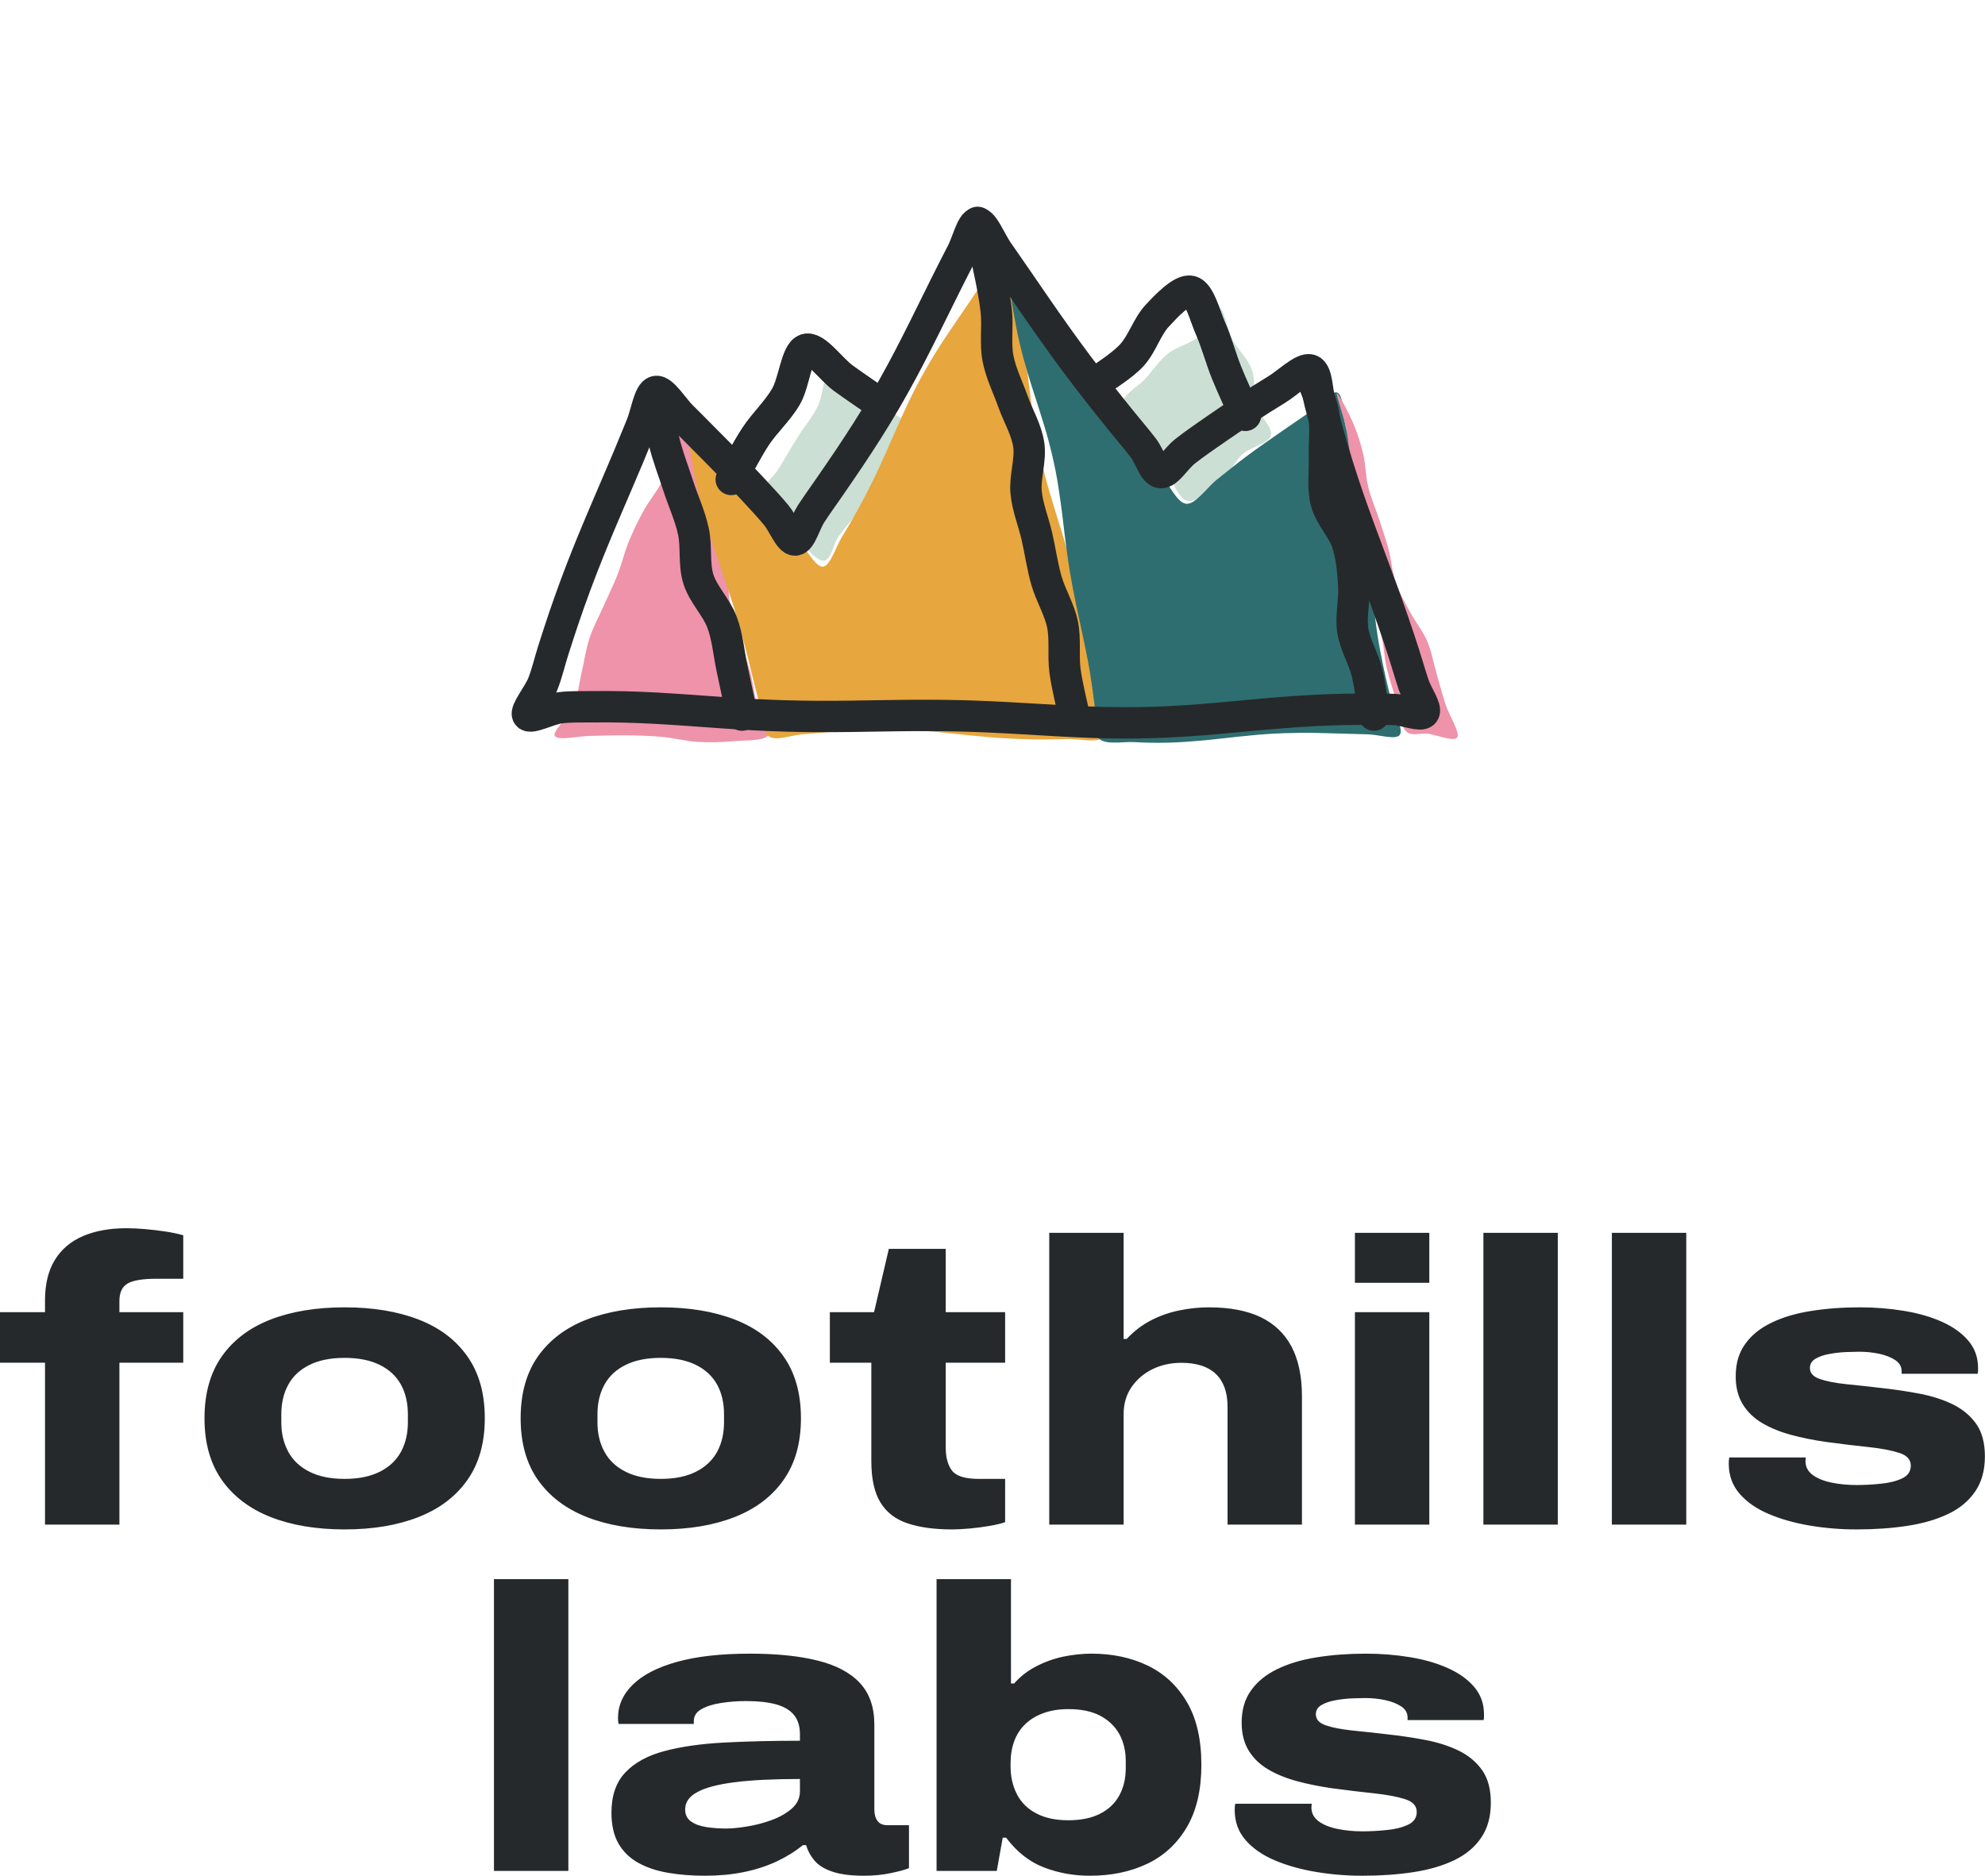
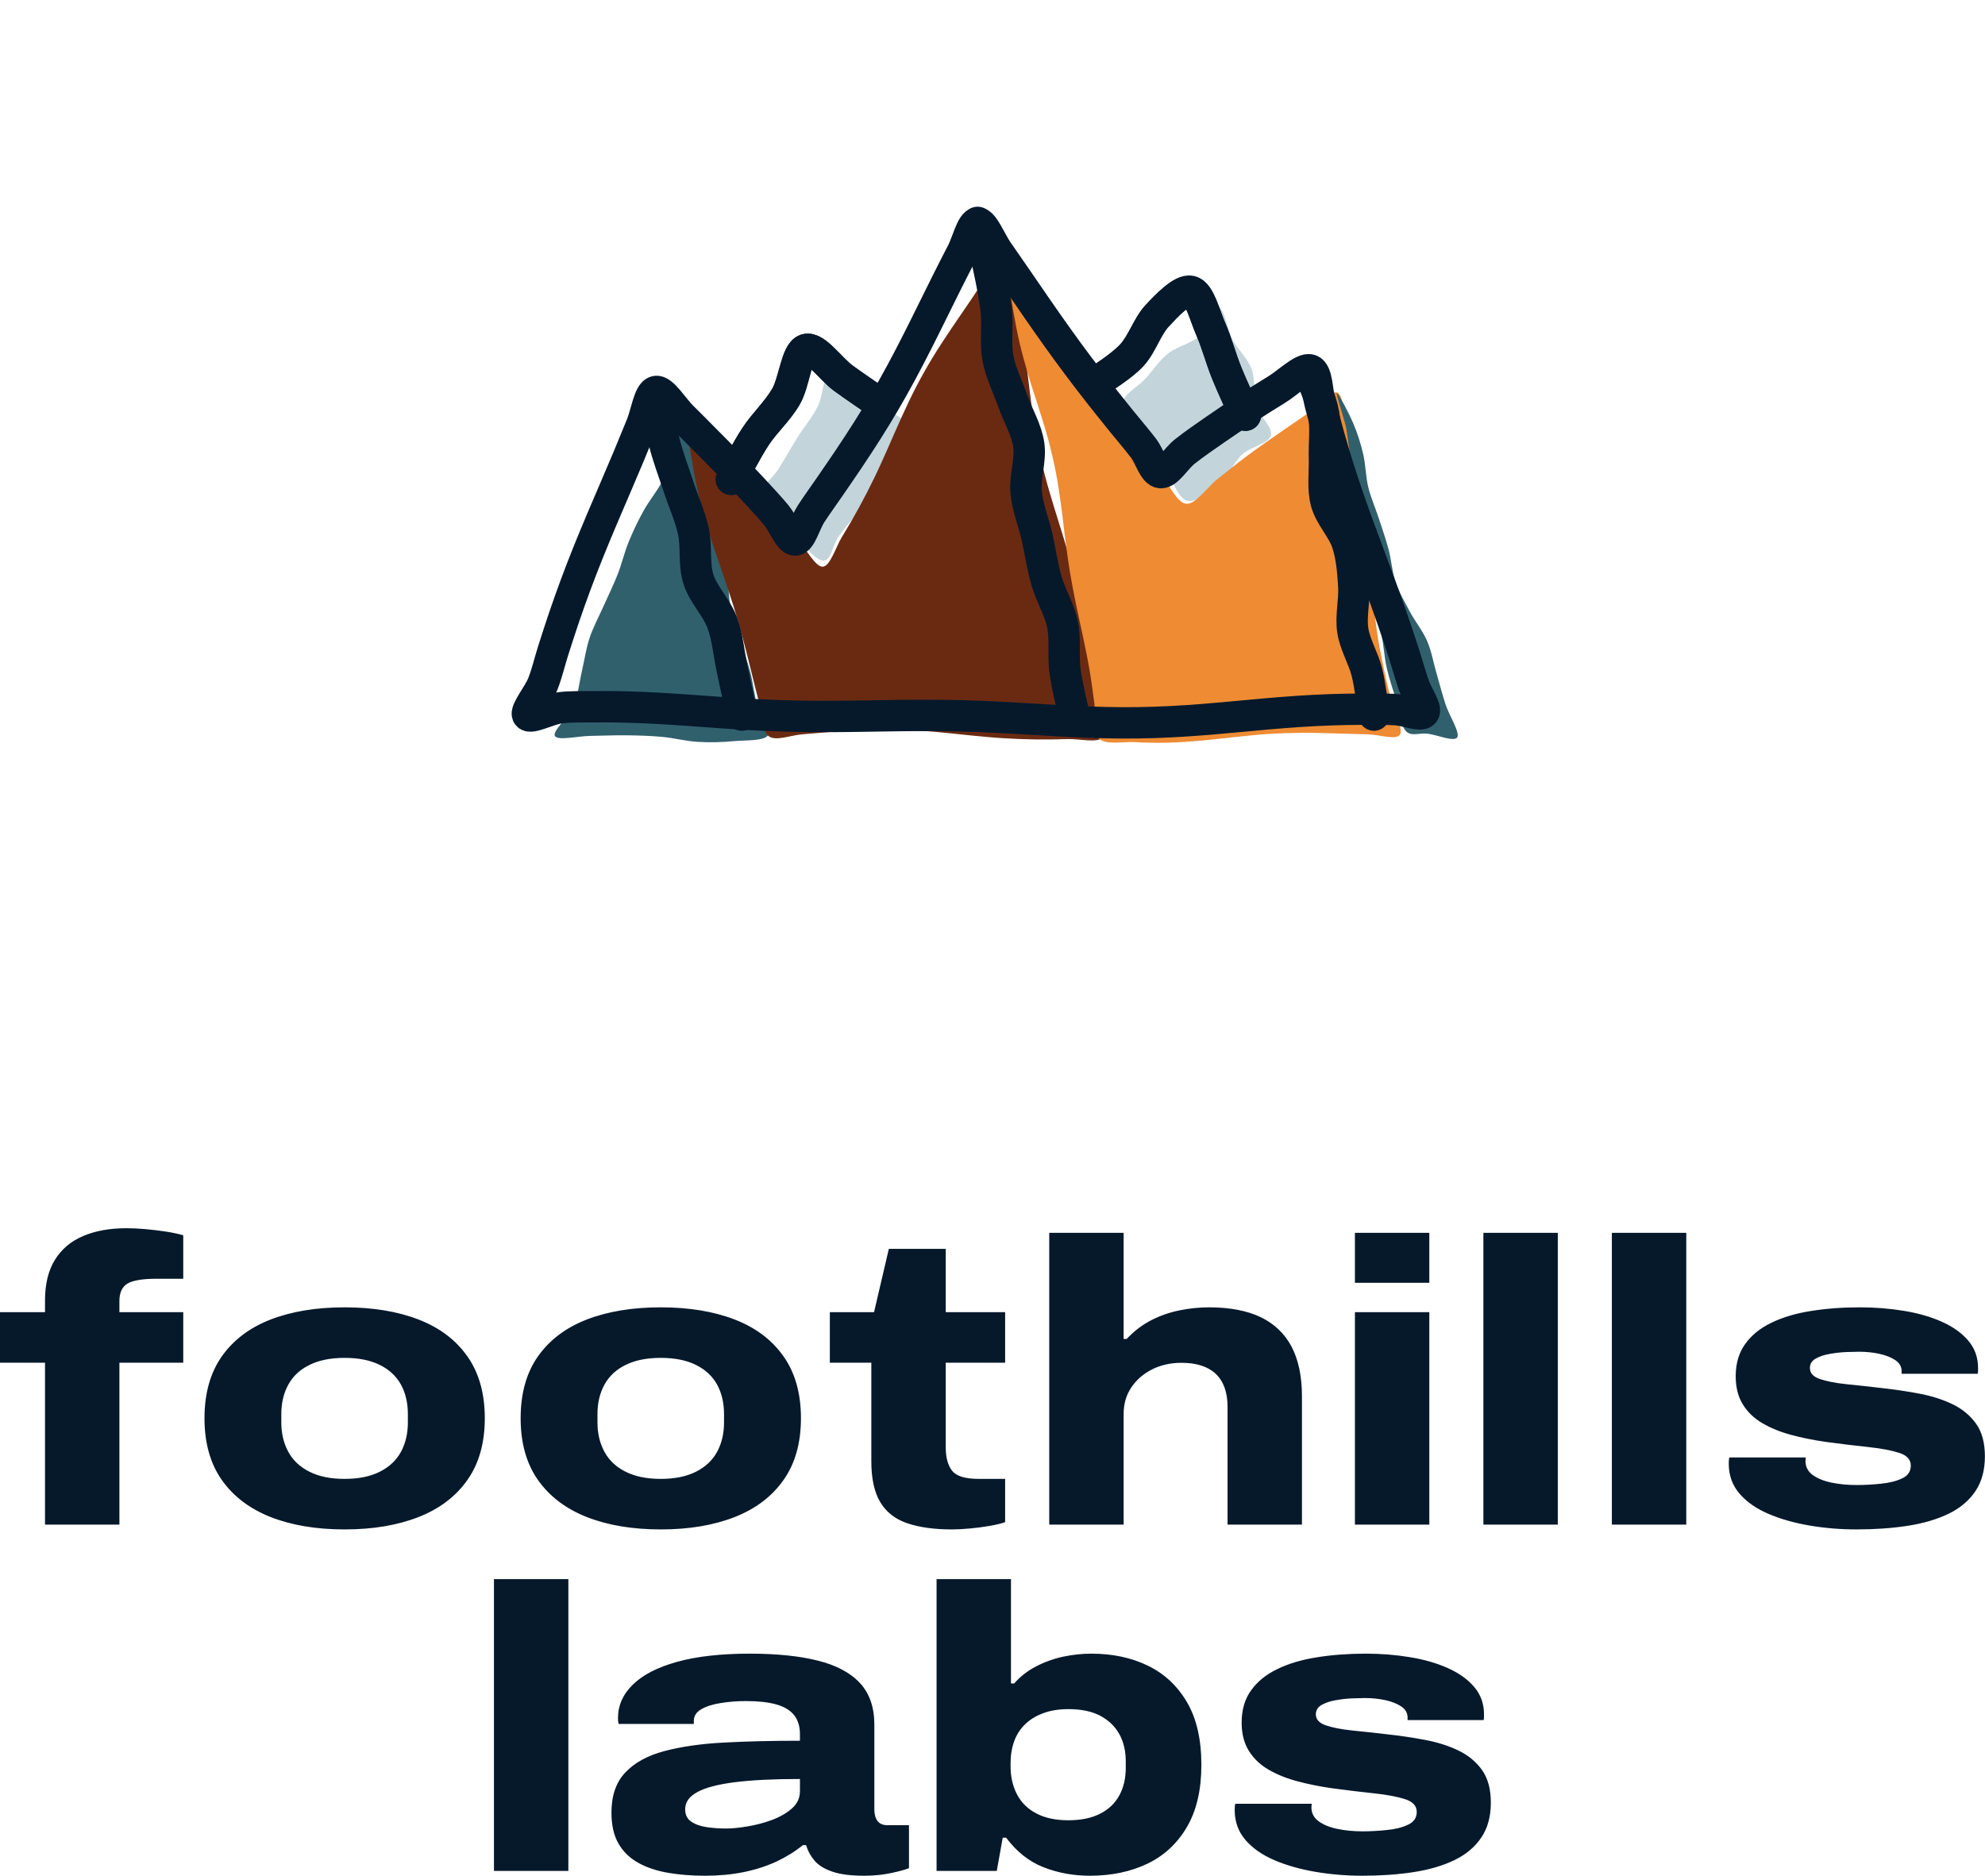
<svg xmlns="http://www.w3.org/2000/svg" viewBox="0 0 197.15 186.32" width="197.15" height="186.32" role="img" aria-label="Foothills Labs">
  <g transform="translate(50.57 0)">
    <g transform="translate(-6.67 -7.70) scale(0.2078)">
-       <path d="M 138.24 266.24 C 137.27 261.18 144.69 256.28 147.81 251.24 C 150.94 246.20 153.84 241.03 156.99 236.00 C 160.13 230.97 163.89 226.79 166.69 221.08 C 169.49 215.36 169.58 202.30 173.79 201.73 C 178.00 201.17 185.98 212.89 191.93 217.70 C 197.88 222.50 208.19 226.44 209.48 230.56 C 210.77 234.69 202.03 237.85 199.65 242.43 C 197.28 247.02 197.44 253.31 195.23 258.07 C 193.03 262.83 189.52 266.79 186.42 271.00 C 183.33 275.21 179.53 279.33 176.65 283.34 C 173.77 287.35 172.96 295.37 169.12 295.08 C 165.29 294.78 158.77 286.38 153.62 281.58 C 148.48 276.77 139.21 271.30 138.24 266.24 Z" fill="#CBDFD4" stroke="none" transform="translate(13 10)" />
-       <path d="M 312.32 220.16 C 312.01 215.86 319.58 212.06 323.22 208.02 C 326.87 203.99 329.87 199.31 334.17 195.93 C 338.46 192.54 344.97 191.34 349.00 187.72 C 353.03 184.10 355.73 173.94 358.37 174.22 C 361.01 174.50 362.25 184.52 364.85 189.42 C 367.46 194.32 372.13 198.40 374.01 203.63 C 375.89 208.85 374.62 215.49 376.14 220.77 C 377.67 226.04 384.30 231.34 383.16 235.28 C 382.03 239.22 373.45 240.56 369.34 244.41 C 365.22 248.26 362.88 254.74 358.49 258.40 C 354.10 262.06 347.28 267.64 343.01 266.38 C 338.74 265.12 335.83 256.27 332.85 250.85 C 329.86 245.42 328.51 238.95 325.09 233.83 C 321.67 228.72 312.63 224.46 312.32 220.16 Z" fill="#CBDFD4" stroke="none" transform="translate(13 10)" />
-       <g fill="none" stroke="#26292B" stroke-width="15.0" stroke-linecap="round" stroke-linejoin="round">
+       <path d="M 138.24 266.24 C 137.27 261.18 144.69 256.28 147.81 251.24 C 150.94 246.20 153.84 241.03 156.99 236.00 C 160.13 230.97 163.89 226.79 166.69 221.08 C 169.49 215.36 169.58 202.30 173.79 201.73 C 178.00 201.17 185.98 212.89 191.93 217.70 C 197.88 222.50 208.19 226.44 209.48 230.56 C 210.77 234.69 202.03 237.85 199.65 242.43 C 197.28 247.02 197.44 253.31 195.23 258.07 C 193.03 262.83 189.52 266.79 186.42 271.00 C 183.33 275.21 179.53 279.33 176.65 283.34 C 173.77 287.35 172.96 295.37 169.12 295.08 C 165.29 294.78 158.77 286.38 153.62 281.58 C 148.48 276.77 139.21 271.30 138.24 266.24 Z" fill="#C3D5DA" stroke="none" transform="translate(13 10)" />
+       <path d="M 312.32 220.16 C 312.01 215.86 319.58 212.06 323.22 208.02 C 326.87 203.99 329.87 199.31 334.17 195.93 C 338.46 192.54 344.97 191.34 349.00 187.72 C 353.03 184.10 355.73 173.94 358.37 174.22 C 361.01 174.50 362.25 184.52 364.85 189.42 C 367.46 194.32 372.13 198.40 374.01 203.63 C 375.89 208.85 374.62 215.49 376.14 220.77 C 377.67 226.04 384.30 231.34 383.16 235.28 C 382.03 239.22 373.45 240.56 369.34 244.41 C 365.22 248.26 362.88 254.74 358.49 258.40 C 354.10 262.06 347.28 267.64 343.01 266.38 C 338.74 265.12 335.83 256.27 332.85 250.85 C 329.86 245.42 328.51 238.95 325.09 233.83 C 321.67 228.72 312.63 224.46 312.32 220.16 Z" fill="#C3D5DA" stroke="none" transform="translate(13 10)" />
+       <g fill="none" stroke="#05192B" stroke-width="15.0" stroke-linecap="round" stroke-linejoin="round">
        <path d="M 138.24 266.24 C 140.19 262.80 145.60 252.23 149.94 245.62 C 154.29 239.00 160.30 233.45 164.30 226.54 C 168.29 219.64 169.33 205.64 173.92 204.19 C 178.51 202.74 185.84 213.46 191.84 217.83 C 197.84 222.20 206.91 228.30 209.92 230.40" />
        <path d="M 312.32 220.16 C 315.20 217.92 324.70 212.06 329.61 206.73 C 334.52 201.40 337.07 193.26 341.79 188.19 C 346.51 183.12 353.65 175.28 357.92 176.31 C 362.19 177.34 364.56 187.88 367.41 194.36 C 370.26 200.85 372.26 208.36 375.02 215.22 C 377.79 222.08 382.50 232.14 384.00 235.52" />
      </g>
-       <path d="M 40.96 378.88 C 39.60 376.52 47.75 369.72 49.88 364.63 C 52.02 359.55 52.49 353.80 53.76 348.37 C 55.04 342.94 55.78 337.30 57.52 332.05 C 59.25 326.80 61.93 321.94 64.16 316.89 C 66.39 311.84 68.88 306.90 70.89 301.77 C 72.90 296.63 74.14 291.19 76.22 286.08 C 78.30 280.97 80.69 275.99 83.39 271.13 C 86.09 266.27 89.83 261.82 92.40 256.92 C 94.98 252.01 97.19 246.88 98.85 241.68 C 100.52 236.48 101.07 225.88 102.40 225.69 C 103.73 225.51 105.45 235.50 106.83 240.55 C 108.20 245.60 109.06 250.93 110.65 255.98 C 112.25 261.04 114.58 265.90 116.42 270.90 C 118.26 275.89 120.51 280.78 121.68 285.95 C 122.84 291.12 122.86 296.60 123.42 301.94 C 123.97 307.27 123.99 312.75 125.02 317.96 C 126.06 323.17 128.08 328.11 129.64 333.18 C 131.19 338.25 133.02 343.25 134.35 348.38 C 135.68 353.51 136.17 358.95 137.60 363.96 C 139.02 368.98 144.77 375.58 142.88 378.48 C 141.00 381.38 131.90 380.81 126.29 381.35 C 120.68 381.88 114.92 382.02 109.23 381.68 C 103.54 381.34 97.85 379.82 92.16 379.29 C 86.47 378.77 80.78 378.61 75.09 378.54 C 69.40 378.46 63.72 378.76 58.03 378.82 C 52.34 378.87 42.32 381.24 40.96 378.88 Z" fill="#EE93A9" stroke="none" transform="translate(13 10)" />
-       <path d="M 102.40 225.28 C 103.52 224.87 108.71 234.25 112.13 238.49 C 115.55 242.73 119.24 246.73 122.94 250.70 C 126.64 254.68 130.51 258.51 134.34 262.36 C 138.17 266.22 142.11 269.98 145.94 273.84 C 149.76 277.71 153.44 281.53 157.29 285.55 C 161.15 289.56 165.59 298.25 169.06 297.94 C 172.54 297.64 175.30 288.41 178.15 283.72 C 181.01 279.04 183.64 274.53 186.21 269.84 C 188.78 265.14 191.23 260.38 193.57 255.56 C 195.92 250.74 198.07 245.81 200.27 240.91 C 202.47 236.01 204.54 231.03 206.79 226.16 C 209.04 221.28 211.29 216.41 213.77 211.67 C 216.25 206.92 218.89 202.27 221.66 197.69 C 224.43 193.11 227.43 188.66 230.39 184.19 C 233.36 179.73 236.49 175.35 239.47 170.89 C 242.44 166.42 245.52 161.92 248.26 157.42 C 251.01 152.92 254.17 143.60 255.92 143.88 C 257.67 144.16 257.74 153.97 258.76 159.12 C 259.78 164.27 261.03 169.55 262.03 174.78 C 263.04 180.02 263.97 185.27 264.79 190.55 C 265.61 195.82 266.27 201.13 266.97 206.42 C 267.66 211.72 268.22 217.05 268.98 222.33 C 269.74 227.62 270.50 232.90 271.51 238.14 C 272.52 243.38 273.70 248.58 275.02 253.76 C 276.34 258.93 277.92 264.06 279.45 269.19 C 280.98 274.33 282.69 279.43 284.21 284.56 C 285.72 289.70 287.25 294.84 288.54 300.02 C 289.84 305.20 290.98 310.41 292.00 315.64 C 293.02 320.88 293.82 326.16 294.66 331.42 C 295.50 336.69 296.20 341.99 297.05 347.26 C 297.91 352.53 298.81 357.65 299.77 363.03 C 300.74 368.40 305.11 376.62 302.85 379.50 C 300.59 382.39 291.63 380.18 286.21 380.35 C 280.79 380.52 275.63 380.59 270.34 380.51 C 265.05 380.43 259.75 380.22 254.46 379.88 C 249.17 379.55 243.88 378.99 238.59 378.49 C 233.30 377.99 228.01 377.33 222.72 376.88 C 217.43 376.44 212.14 376.00 206.85 375.82 C 201.56 375.64 196.27 375.64 190.98 375.79 C 185.69 375.94 180.39 376.36 175.10 376.73 C 169.81 377.11 164.54 377.68 159.23 378.07 C 153.92 378.45 146.65 381.44 143.24 379.04 C 139.82 376.64 140.15 368.79 138.76 363.66 C 137.36 358.52 136.16 353.38 134.86 348.24 C 133.56 343.10 132.34 337.94 130.96 332.83 C 129.58 327.71 128.12 322.62 126.56 317.55 C 125.00 312.48 123.26 307.46 121.58 302.43 C 119.89 297.39 118.07 292.39 116.44 287.34 C 114.81 282.29 113.19 277.24 111.81 272.13 C 110.43 267.01 109.22 261.85 108.15 256.65 C 107.07 251.45 106.34 246.17 105.38 240.94 C 104.43 235.71 101.28 225.69 102.40 225.28 Z" fill="#E7A63E" stroke="none" transform="translate(13 10)" />
-       <path d="M 256.00 143.36 C 257.46 142.89 262.93 152.12 266.33 156.55 C 269.72 160.98 273.04 165.46 276.37 169.94 C 279.69 174.42 283.08 178.86 286.26 183.44 C 289.44 188.02 292.52 192.67 295.47 197.42 C 298.41 202.17 301.15 207.06 303.94 211.92 C 306.74 216.77 309.37 221.74 312.23 226.55 C 315.09 231.36 317.97 236.15 321.10 240.77 C 324.23 245.39 327.37 249.76 330.99 254.27 C 334.61 258.79 338.39 267.55 342.81 267.87 C 347.23 268.19 352.74 259.94 357.50 256.18 C 362.26 252.41 366.67 248.81 371.38 245.29 C 376.08 241.77 380.91 238.43 385.72 235.06 C 390.53 231.69 395.38 228.46 400.23 225.07 C 405.09 221.67 411.72 213.66 414.84 214.69 C 417.97 215.71 417.59 225.75 418.98 231.20 C 420.36 236.65 421.85 241.97 423.16 247.38 C 424.46 252.79 425.78 258.19 426.80 263.65 C 427.83 269.12 428.65 274.62 429.32 280.14 C 429.98 285.67 430.35 291.26 430.81 296.82 C 431.27 302.39 431.54 307.99 432.08 313.54 C 432.62 319.10 433.21 324.64 434.05 330.14 C 434.88 335.63 435.96 341.08 437.10 346.52 C 438.24 351.96 439.60 357.47 440.88 362.78 C 442.16 368.08 446.66 375.80 444.77 378.35 C 442.87 380.90 434.71 378.20 429.51 378.08 C 424.31 377.95 418.89 377.75 413.58 377.63 C 408.27 377.50 402.96 377.30 397.65 377.35 C 392.34 377.40 387.03 377.58 381.72 377.92 C 376.41 378.26 371.11 378.86 365.80 379.39 C 360.49 379.91 355.18 380.64 349.87 381.08 C 344.56 381.53 339.25 381.95 333.94 382.06 C 328.63 382.18 323.49 382.12 318.01 381.80 C 312.52 381.48 304.23 383.25 301.03 380.15 C 297.83 377.06 299.55 368.68 298.79 363.22 C 298.04 357.76 297.40 352.63 296.50 347.37 C 295.61 342.11 294.50 336.89 293.42 331.67 C 292.35 326.44 291.10 321.25 290.05 316.02 C 288.99 310.80 287.96 305.57 287.09 300.30 C 286.22 295.04 285.54 289.74 284.83 284.44 C 284.13 279.14 283.61 273.81 282.87 268.52 C 282.12 263.23 281.39 257.94 280.37 252.71 C 279.35 247.47 278.12 242.28 276.74 237.12 C 275.36 231.95 273.67 226.85 272.09 221.72 C 270.50 216.60 268.73 211.51 267.22 206.37 C 265.71 201.24 264.25 196.09 263.04 190.89 C 261.83 185.69 260.86 180.45 259.95 175.19 C 259.04 169.94 258.24 164.66 257.58 159.35 C 256.93 154.05 254.54 143.83 256.00 143.36 Z" fill="#2F6E70" stroke="none" transform="translate(13 10)" />
-       <path d="M 414.72 215.04 C 415.29 214.68 420.30 224.23 422.39 229.06 C 424.48 233.89 426.05 238.90 427.27 244.03 C 428.49 249.17 428.46 254.73 429.70 259.85 C 430.94 264.98 433.10 269.79 434.73 274.78 C 436.35 279.77 438.12 284.72 439.46 289.81 C 440.80 294.90 441.08 300.36 442.78 305.32 C 444.49 310.29 447.18 314.91 449.69 319.60 C 452.20 324.29 455.75 328.62 457.84 333.45 C 459.93 338.29 460.79 343.54 462.25 348.59 C 463.72 353.64 464.97 358.58 466.64 363.74 C 468.31 368.89 473.65 377.16 472.25 379.51 C 470.85 381.85 462.32 378.27 458.24 377.79 C 454.16 377.31 450.27 379.19 447.77 376.62 C 445.27 374.04 444.78 367.39 443.24 362.33 C 441.70 357.27 439.75 351.68 438.52 346.26 C 437.30 340.83 437.11 335.21 435.89 329.79 C 434.66 324.37 432.54 319.11 431.17 313.72 C 429.80 308.32 428.18 302.97 427.66 297.41 C 427.13 291.86 428.26 286.00 428.02 280.39 C 427.78 274.78 427.28 269.22 426.22 263.76 C 425.16 258.31 422.87 253.09 421.66 247.66 C 420.45 242.23 420.14 236.64 418.98 231.20 C 417.83 225.76 414.15 215.40 414.72 215.04 Z" fill="#EE93A9" stroke="none" transform="translate(13 10)" />
-       <g fill="none" stroke="#26292B" stroke-width="15.0" stroke-linecap="round" stroke-linejoin="round">
+       <path d="M 40.96 378.88 C 39.60 376.52 47.75 369.72 49.88 364.63 C 52.02 359.55 52.49 353.80 53.76 348.37 C 55.04 342.94 55.78 337.30 57.52 332.05 C 59.25 326.80 61.93 321.94 64.16 316.89 C 66.39 311.84 68.88 306.90 70.89 301.77 C 72.90 296.63 74.14 291.19 76.22 286.08 C 78.30 280.97 80.69 275.99 83.39 271.13 C 86.09 266.27 89.83 261.82 92.40 256.92 C 94.98 252.01 97.19 246.88 98.85 241.68 C 100.52 236.48 101.07 225.88 102.40 225.69 C 103.73 225.51 105.45 235.50 106.83 240.55 C 108.20 245.60 109.06 250.93 110.65 255.98 C 112.25 261.04 114.58 265.90 116.42 270.90 C 118.26 275.89 120.51 280.78 121.68 285.95 C 122.84 291.12 122.86 296.60 123.42 301.94 C 123.97 307.27 123.99 312.75 125.02 317.96 C 126.06 323.17 128.08 328.11 129.64 333.18 C 131.19 338.25 133.02 343.25 134.35 348.38 C 135.68 353.51 136.17 358.95 137.60 363.96 C 139.02 368.98 144.77 375.58 142.88 378.48 C 141.00 381.38 131.90 380.81 126.29 381.35 C 120.68 381.88 114.92 382.02 109.23 381.68 C 103.54 381.34 97.85 379.82 92.16 379.29 C 86.47 378.77 80.78 378.61 75.09 378.54 C 69.40 378.46 63.72 378.76 58.03 378.82 C 52.34 378.87 42.32 381.24 40.96 378.88 Z" fill="#31606D" stroke="none" transform="translate(13 10)" />
+       <path d="M 102.40 225.28 C 103.52 224.87 108.71 234.25 112.13 238.49 C 115.55 242.73 119.24 246.73 122.94 250.70 C 126.64 254.68 130.51 258.51 134.34 262.36 C 138.17 266.22 142.11 269.98 145.94 273.84 C 149.76 277.71 153.44 281.53 157.29 285.55 C 161.15 289.56 165.59 298.25 169.06 297.94 C 172.54 297.64 175.30 288.41 178.15 283.72 C 181.01 279.04 183.64 274.53 186.21 269.84 C 188.78 265.14 191.23 260.38 193.57 255.56 C 195.92 250.74 198.07 245.81 200.27 240.91 C 202.47 236.01 204.54 231.03 206.79 226.16 C 209.04 221.28 211.29 216.41 213.77 211.67 C 216.25 206.92 218.89 202.27 221.66 197.69 C 224.43 193.11 227.43 188.66 230.39 184.19 C 233.36 179.73 236.49 175.35 239.47 170.89 C 242.44 166.42 245.52 161.92 248.26 157.42 C 251.01 152.92 254.17 143.60 255.92 143.88 C 257.67 144.16 257.74 153.97 258.76 159.12 C 259.78 164.27 261.03 169.55 262.03 174.78 C 263.04 180.02 263.97 185.27 264.79 190.55 C 265.61 195.82 266.27 201.13 266.97 206.42 C 267.66 211.72 268.22 217.05 268.98 222.33 C 269.74 227.62 270.50 232.90 271.51 238.14 C 272.52 243.38 273.70 248.58 275.02 253.76 C 276.34 258.93 277.92 264.06 279.45 269.19 C 280.98 274.33 282.69 279.43 284.21 284.56 C 285.72 289.70 287.25 294.84 288.54 300.02 C 289.84 305.20 290.98 310.41 292.00 315.64 C 293.02 320.88 293.82 326.16 294.66 331.42 C 295.50 336.69 296.20 341.99 297.05 347.26 C 297.91 352.53 298.81 357.65 299.77 363.03 C 300.74 368.40 305.11 376.62 302.85 379.50 C 300.59 382.39 291.63 380.18 286.21 380.35 C 280.79 380.52 275.63 380.59 270.34 380.51 C 265.05 380.43 259.75 380.22 254.46 379.88 C 249.17 379.55 243.88 378.99 238.59 378.49 C 233.30 377.99 228.01 377.33 222.72 376.88 C 217.43 376.44 212.14 376.00 206.85 375.82 C 201.56 375.64 196.27 375.64 190.98 375.79 C 185.69 375.94 180.39 376.36 175.10 376.73 C 169.81 377.11 164.54 377.68 159.23 378.07 C 153.92 378.45 146.65 381.44 143.24 379.04 C 139.82 376.64 140.15 368.79 138.76 363.66 C 137.36 358.52 136.16 353.38 134.86 348.24 C 133.56 343.10 132.34 337.94 130.96 332.83 C 129.58 327.71 128.12 322.62 126.56 317.55 C 125.00 312.48 123.26 307.46 121.58 302.43 C 119.89 297.39 118.07 292.39 116.44 287.34 C 114.81 282.29 113.19 277.24 111.81 272.13 C 110.43 267.01 109.22 261.85 108.15 256.65 C 107.07 251.45 106.34 246.17 105.38 240.94 C 104.43 235.71 101.28 225.69 102.40 225.28 Z" fill="#6A2A12" stroke="none" transform="translate(13 10)" />
+       <path d="M 256.00 143.36 C 257.46 142.89 262.93 152.12 266.33 156.55 C 269.72 160.98 273.04 165.46 276.37 169.94 C 279.69 174.42 283.08 178.86 286.26 183.44 C 289.44 188.02 292.52 192.67 295.47 197.42 C 298.41 202.17 301.15 207.06 303.94 211.92 C 306.74 216.77 309.37 221.74 312.23 226.55 C 315.09 231.36 317.97 236.15 321.10 240.77 C 324.23 245.39 327.37 249.76 330.99 254.27 C 334.61 258.79 338.39 267.55 342.81 267.87 C 347.23 268.19 352.74 259.94 357.50 256.18 C 362.26 252.41 366.67 248.81 371.38 245.29 C 376.08 241.77 380.91 238.43 385.72 235.06 C 390.53 231.69 395.38 228.46 400.23 225.07 C 405.09 221.67 411.72 213.66 414.84 214.69 C 417.97 215.71 417.59 225.75 418.98 231.20 C 420.36 236.65 421.85 241.97 423.16 247.38 C 424.46 252.79 425.78 258.19 426.80 263.65 C 427.83 269.12 428.65 274.62 429.32 280.14 C 429.98 285.67 430.35 291.26 430.81 296.82 C 431.27 302.39 431.54 307.99 432.08 313.54 C 432.62 319.10 433.21 324.64 434.05 330.14 C 434.88 335.63 435.96 341.08 437.10 346.52 C 438.24 351.96 439.60 357.47 440.88 362.78 C 442.16 368.08 446.66 375.80 444.77 378.35 C 442.87 380.90 434.71 378.20 429.51 378.08 C 424.31 377.95 418.89 377.75 413.58 377.63 C 408.27 377.50 402.96 377.30 397.65 377.35 C 392.34 377.40 387.03 377.58 381.72 377.92 C 376.41 378.26 371.11 378.86 365.80 379.39 C 360.49 379.91 355.18 380.64 349.87 381.08 C 344.56 381.53 339.25 381.95 333.94 382.06 C 328.63 382.18 323.49 382.12 318.01 381.80 C 312.52 381.48 304.23 383.25 301.03 380.15 C 297.83 377.06 299.55 368.68 298.79 363.22 C 298.04 357.76 297.40 352.63 296.50 347.37 C 295.61 342.11 294.50 336.89 293.42 331.67 C 292.35 326.44 291.10 321.25 290.05 316.02 C 288.99 310.80 287.96 305.57 287.09 300.30 C 286.22 295.04 285.54 289.74 284.83 284.44 C 284.13 279.14 283.61 273.81 282.87 268.52 C 282.12 263.23 281.39 257.94 280.37 252.71 C 279.35 247.47 278.12 242.28 276.74 237.12 C 275.36 231.95 273.67 226.85 272.09 221.72 C 270.50 216.60 268.73 211.51 267.22 206.37 C 265.71 201.24 264.25 196.09 263.04 190.89 C 261.83 185.69 260.86 180.45 259.95 175.19 C 259.04 169.94 258.24 164.66 257.58 159.35 C 256.93 154.05 254.54 143.83 256.00 143.36 Z" fill="#EE8B33" stroke="none" transform="translate(13 10)" />
+       <path d="M 414.72 215.04 C 415.29 214.68 420.30 224.23 422.39 229.06 C 424.48 233.89 426.05 238.90 427.27 244.03 C 428.49 249.17 428.46 254.73 429.70 259.85 C 430.94 264.98 433.10 269.79 434.73 274.78 C 436.35 279.77 438.12 284.72 439.46 289.81 C 440.80 294.90 441.08 300.36 442.78 305.32 C 444.49 310.29 447.18 314.91 449.69 319.60 C 452.20 324.29 455.75 328.62 457.84 333.45 C 459.93 338.29 460.79 343.54 462.25 348.59 C 463.72 353.64 464.97 358.58 466.64 363.74 C 468.31 368.89 473.65 377.16 472.25 379.51 C 470.85 381.85 462.32 378.27 458.24 377.79 C 454.16 377.31 450.27 379.19 447.77 376.62 C 445.27 374.04 444.78 367.39 443.24 362.33 C 441.70 357.27 439.75 351.68 438.52 346.26 C 437.30 340.83 437.11 335.21 435.89 329.79 C 434.66 324.37 432.54 319.11 431.17 313.72 C 429.80 308.32 428.18 302.97 427.66 297.41 C 427.13 291.86 428.26 286.00 428.02 280.39 C 427.78 274.78 427.28 269.22 426.22 263.76 C 425.16 258.31 422.87 253.09 421.66 247.66 C 420.45 242.23 420.14 236.64 418.98 231.20 C 417.83 225.76 414.15 215.40 414.72 215.04 Z" fill="#31606D" stroke="none" transform="translate(13 10)" />
+       <g fill="none" stroke="#05192B" stroke-width="15.0" stroke-linecap="round" stroke-linejoin="round">
        <path d="M 40.96 378.88 C 39.61 376.97 46.17 369.08 48.20 363.96 C 50.22 358.83 51.44 353.38 53.12 348.11 C 54.80 342.84 56.49 337.58 58.27 332.35 C 60.05 327.13 61.89 321.92 63.81 316.75 C 65.72 311.58 67.72 306.44 69.77 301.32 C 71.82 296.20 73.95 291.11 76.09 286.03 C 78.22 280.94 80.43 275.88 82.59 270.81 C 84.75 265.73 86.94 260.67 89.07 255.58 C 91.20 250.50 93.17 245.51 95.36 240.28 C 97.54 235.05 98.97 224.86 102.18 224.18 C 105.40 223.49 110.64 232.24 114.64 236.16 C 118.63 240.09 122.32 243.86 126.15 247.72 C 129.98 251.58 133.83 255.42 137.61 259.33 C 141.39 263.23 145.16 267.15 148.84 271.14 C 152.53 275.14 156.42 279.27 159.74 283.28 C 163.06 287.28 166.00 295.29 168.77 295.20 C 171.55 295.10 173.58 287.00 176.37 282.71 C 179.16 278.42 182.47 273.87 185.51 269.44 C 188.54 265.01 191.61 260.60 194.59 256.14 C 197.56 251.68 200.52 247.20 203.38 242.67 C 206.24 238.14 209.03 233.58 211.73 228.96 C 214.43 224.34 217.04 219.67 219.58 214.96 C 222.13 210.26 224.58 205.49 227.01 200.72 C 229.45 195.96 231.81 191.14 234.19 186.34 C 236.58 181.55 238.92 176.73 241.33 171.94 C 243.73 167.15 246.17 162.35 248.62 157.63 C 251.07 152.90 253.19 143.67 256.00 143.58 C 258.82 143.50 262.36 152.56 265.53 157.11 C 268.71 161.66 271.89 166.28 275.05 170.87 C 278.22 175.46 281.35 180.08 284.53 184.66 C 287.71 189.24 290.90 193.82 294.15 198.35 C 297.39 202.89 300.68 207.40 304.03 211.86 C 307.37 216.32 310.78 220.74 314.22 225.14 C 317.67 229.54 321.18 233.88 324.68 238.24 C 328.19 242.59 332.11 247.13 335.25 251.25 C 338.39 255.38 340.19 262.72 343.50 262.99 C 346.81 263.25 350.79 256.23 355.11 252.82 C 359.42 249.41 364.58 245.87 369.40 242.52 C 374.22 239.17 379.10 235.90 384.03 232.69 C 388.96 229.49 393.79 226.41 398.95 223.27 C 404.11 220.14 411.53 212.78 414.99 213.90 C 418.45 215.01 418.24 224.76 419.71 229.98 C 421.18 235.20 422.39 240.16 423.82 245.22 C 425.26 250.28 426.75 255.32 428.32 260.33 C 429.89 265.34 431.55 270.32 433.25 275.29 C 434.96 280.25 436.75 285.19 438.55 290.12 C 440.35 295.05 442.21 299.97 444.04 304.89 C 445.86 309.81 447.71 314.73 449.50 319.67 C 451.29 324.60 453.06 329.55 454.76 334.51 C 456.47 339.48 458.12 344.46 459.74 349.46 C 461.35 354.45 462.85 359.79 464.44 364.49 C 466.03 369.20 470.74 375.71 469.28 377.67 C 467.82 379.63 460.51 376.52 455.68 376.25 C 450.85 375.98 445.44 376.04 440.32 376.05 C 435.20 376.07 430.08 376.15 424.96 376.33 C 419.84 376.50 414.72 376.78 409.60 377.11 C 404.48 377.44 399.36 377.87 394.24 378.30 C 389.12 378.74 384.00 379.25 378.88 379.71 C 373.76 380.17 368.64 380.66 363.52 381.05 C 358.40 381.44 353.28 381.81 348.16 382.06 C 343.04 382.31 337.92 382.49 332.80 382.56 C 327.68 382.64 322.56 382.60 317.44 382.50 C 312.32 382.39 307.20 382.18 302.08 381.94 C 296.96 381.71 291.84 381.39 286.72 381.10 C 281.60 380.81 276.48 380.47 271.36 380.21 C 266.24 379.94 261.12 379.68 256.00 379.49 C 250.88 379.31 245.76 379.17 240.64 379.10 C 235.52 379.03 230.40 379.03 225.28 379.05 C 220.16 379.07 215.04 379.17 209.92 379.24 C 204.80 379.31 199.68 379.42 194.56 379.47 C 189.44 379.52 184.32 379.57 179.20 379.54 C 174.08 379.51 168.96 379.43 163.84 379.28 C 158.72 379.13 153.60 378.91 148.48 378.64 C 143.36 378.37 138.24 378.02 133.12 377.67 C 128.00 377.33 122.88 376.92 117.76 376.57 C 112.64 376.23 107.52 375.86 102.40 375.59 C 97.28 375.33 92.16 375.09 87.04 374.98 C 81.92 374.86 76.80 374.83 71.68 374.90 C 66.56 374.97 61.44 374.74 56.32 375.41 C 51.20 376.07 42.31 380.79 40.96 378.88 Z" />
        <path d="M 102.40 225.28 C 103.01 229.03 104.32 240.44 106.08 247.80 C 107.84 255.17 110.63 262.26 112.97 269.47 C 115.32 276.68 118.57 283.64 120.16 291.05 C 121.76 298.46 120.27 306.69 122.55 313.92 C 124.82 321.15 131.15 327.30 133.83 334.42 C 136.51 341.54 137.05 349.23 138.64 356.64 C 140.23 364.05 142.57 375.17 143.36 378.88" />
        <path d="M 256.00 143.36 C 256.86 146.90 259.70 157.46 261.19 164.58 C 262.68 171.69 264.19 178.81 264.94 186.07 C 265.69 193.33 264.37 201.00 265.70 208.15 C 267.02 215.30 270.44 222.05 272.90 228.97 C 275.36 235.90 279.41 242.52 280.45 249.73 C 281.50 256.93 278.52 264.93 279.17 272.21 C 279.81 279.49 282.70 286.34 284.33 293.43 C 285.96 300.52 286.91 307.75 288.95 314.76 C 290.99 321.77 295.11 328.37 296.57 335.50 C 298.04 342.62 296.83 350.27 297.74 357.50 C 298.66 364.73 301.36 375.32 302.08 378.88" />
        <path d="M 414.72 215.04 C 415.83 218.36 420.23 228.14 421.40 234.99 C 422.57 241.83 421.56 249.09 421.76 256.12 C 421.97 263.15 420.82 270.43 422.63 277.16 C 424.44 283.88 430.44 289.83 432.64 296.48 C 434.83 303.14 435.35 310.11 435.79 317.09 C 436.24 324.07 434.27 331.51 435.31 338.38 C 436.35 345.25 440.36 351.57 442.05 358.32 C 443.74 365.07 444.87 375.45 445.44 378.88" />
        <path d="M 138.24 266.24 C 140.19 262.80 145.53 252.20 149.92 245.60 C 154.30 239.01 160.54 233.60 164.54 226.68 C 168.54 219.77 169.36 205.60 173.91 204.12 C 178.45 202.65 185.82 213.47 191.82 217.85 C 197.82 222.23 206.90 228.31 209.92 230.40" />
        <path d="M 312.32 220.16 C 315.24 217.96 324.94 212.30 329.82 206.94 C 334.71 201.59 336.98 193.12 341.65 188.05 C 346.33 182.99 353.57 175.51 357.87 176.56 C 362.17 177.61 364.61 187.89 367.46 194.34 C 370.31 200.79 372.22 208.38 374.98 215.24 C 377.73 222.11 382.50 232.14 384.00 235.52" />
      </g>
    </g>
  </g>
-   <g fill="#26292B" transform="translate(-0.43 151.44)">
+   <g fill="#05192B" transform="translate(-0.43 151.44)">
    <path d="M4.9 0V-16.08H0.43V-21.1H4.9V-22.25Q4.9 -24.72 5.89 -26.31Q6.88 -27.9 8.7 -28.67Q10.53 -29.44 12.98 -29.44Q13.85 -29.44 14.87 -29.35Q15.89 -29.26 16.88 -29.11Q17.86 -28.96 18.63 -28.74V-24.42H16Q13.9 -24.42 13.09 -23.94Q12.29 -23.45 12.29 -22.23V-21.1H18.63V-16.08H12.29V0Z M34.66 0.48Q30.44 0.48 27.31 -0.75Q24.19 -1.98 22.46 -4.43Q20.74 -6.88 20.74 -10.56Q20.74 -14.26 22.46 -16.71Q24.19 -19.16 27.31 -20.37Q30.44 -21.58 34.66 -21.58Q38.87 -21.58 42 -20.37Q45.13 -19.16 46.85 -16.71Q48.58 -14.26 48.58 -10.56Q48.58 -6.88 46.85 -4.43Q45.13 -1.98 42 -0.75Q38.87 0.48 34.66 0.48ZM34.66 -4.54Q36.74 -4.54 38.15 -5.25Q39.55 -5.95 40.25 -7.22Q40.94 -8.49 40.94 -10.16V-10.96Q40.94 -12.65 40.25 -13.91Q39.55 -15.17 38.15 -15.86Q36.74 -16.56 34.66 -16.56Q32.57 -16.56 31.17 -15.86Q29.76 -15.17 29.07 -13.91Q28.37 -12.65 28.37 -10.96V-10.16Q28.37 -8.49 29.07 -7.22Q29.76 -5.95 31.17 -5.25Q32.57 -4.54 34.66 -4.54Z M66.06 0.48Q61.84 0.48 58.71 -0.75Q55.59 -1.98 53.86 -4.43Q52.14 -6.88 52.14 -10.56Q52.14 -14.26 53.86 -16.71Q55.59 -19.16 58.71 -20.37Q61.84 -21.58 66.06 -21.58Q70.27 -21.58 73.4 -20.37Q76.53 -19.16 78.25 -16.71Q79.98 -14.26 79.98 -10.56Q79.98 -6.88 78.25 -4.43Q76.53 -1.98 73.4 -0.75Q70.27 0.48 66.06 0.48ZM66.06 -4.54Q68.14 -4.54 69.55 -5.25Q70.95 -5.95 71.65 -7.22Q72.34 -8.49 72.34 -10.16V-10.96Q72.34 -12.65 71.65 -13.91Q70.95 -15.17 69.55 -15.86Q68.14 -16.56 66.06 -16.56Q63.97 -16.56 62.57 -15.86Q61.16 -15.17 60.47 -13.91Q59.77 -12.65 59.77 -10.96V-10.16Q59.77 -8.49 60.47 -7.22Q61.16 -5.95 62.57 -5.25Q63.97 -4.54 66.06 -4.54Z M94.99 0.48Q92.37 0.48 90.58 -0.12Q88.79 -0.71 87.88 -2.19Q86.97 -3.67 86.97 -6.31V-16.08H82.85V-21.1H87.24L88.71 -27.39H94.36V-21.1H100.26V-16.08H94.36V-7.67Q94.36 -6.15 95 -5.34Q95.64 -4.54 97.63 -4.54H100.26V-0.24Q99.7 -0.04 98.72 0.13Q97.74 0.3 96.73 0.39Q95.72 0.48 94.99 0.48Z M104.64 0V-28.98H112.03V-18.44H112.33Q113.43 -19.61 114.77 -20.3Q116.1 -20.98 117.58 -21.28Q119.05 -21.58 120.51 -21.58Q123.58 -21.58 125.63 -20.61Q127.67 -19.63 128.71 -17.67Q129.74 -15.7 129.74 -12.74V0H122.35V-11.71Q122.35 -12.79 122.05 -13.62Q121.74 -14.45 121.16 -14.99Q120.58 -15.53 119.73 -15.8Q118.88 -16.07 117.77 -16.07Q116.18 -16.07 114.88 -15.43Q113.58 -14.78 112.81 -13.65Q112.03 -12.51 112.03 -11V0Z M135 -24.02V-28.98H142.39V-24.02ZM135 0V-21.1H142.39V0Z M147.76 0V-28.98H155.15V0Z M160.52 0V-28.98H167.91V0Z M184.81 0.48Q182.45 0.48 180.19 0.1Q177.93 -0.28 176.11 -1.05Q174.29 -1.82 173.21 -3.06Q172.13 -4.31 172.13 -6.05Q172.13 -6.21 172.14 -6.36Q172.15 -6.51 172.19 -6.67H179.79Q179.76 -6.56 179.76 -6.45Q179.75 -6.34 179.75 -6.26Q179.77 -5.44 180.48 -4.92Q181.18 -4.41 182.34 -4.17Q183.49 -3.93 184.83 -3.93Q185.98 -3.93 187.23 -4.06Q188.49 -4.18 189.35 -4.59Q190.21 -4.99 190.21 -5.86Q190.21 -6.75 189.07 -7.12Q187.94 -7.49 186.02 -7.7Q184.1 -7.9 181.72 -8.22Q179.93 -8.48 178.33 -8.91Q176.73 -9.34 175.49 -10.06Q174.25 -10.78 173.54 -11.92Q172.82 -13.07 172.82 -14.73Q172.82 -16.65 173.77 -17.95Q174.71 -19.26 176.39 -20.06Q178.06 -20.87 180.31 -21.22Q182.55 -21.58 185.15 -21.58Q187.43 -21.58 189.53 -21.23Q191.63 -20.89 193.29 -20.15Q194.95 -19.41 195.92 -18.27Q196.89 -17.13 196.89 -15.56Q196.89 -15.42 196.89 -15.26Q196.89 -15.09 196.85 -14.98H189.3V-15.23Q189.3 -15.91 188.68 -16.33Q188.05 -16.75 187.1 -16.96Q186.14 -17.17 185.07 -17.17Q184.65 -17.17 183.84 -17.14Q183.03 -17.11 182.19 -16.96Q181.35 -16.82 180.77 -16.49Q180.19 -16.16 180.19 -15.55Q180.19 -14.8 181.18 -14.46Q182.17 -14.12 183.78 -13.95Q185.39 -13.79 187.27 -13.57Q189.2 -13.36 191.05 -13.01Q192.9 -12.66 194.37 -11.95Q195.84 -11.23 196.71 -10Q197.57 -8.77 197.57 -6.78Q197.57 -4.71 196.62 -3.31Q195.67 -1.9 193.95 -1.07Q192.23 -0.24 189.9 0.12Q187.57 0.48 184.81 0.48Z" />
  </g>
-   <g fill="#26292B" transform="translate(46.46 185.84)">
+   <g fill="#05192B" transform="translate(46.46 185.84)">
    <path d="M2.6 0V-28.98H9.99V0Z M23.56 0.48Q21.59 0.48 19.9 0.19Q18.2 -0.1 16.94 -0.8Q15.67 -1.5 14.97 -2.71Q14.27 -3.92 14.27 -5.79Q14.27 -8.32 15.64 -9.77Q17.01 -11.23 19.52 -11.9Q22.04 -12.57 25.46 -12.75Q28.88 -12.93 32.99 -12.93V-13.57Q32.99 -14.78 32.38 -15.51Q31.78 -16.23 30.59 -16.55Q29.41 -16.87 27.62 -16.87Q26.35 -16.87 25.16 -16.68Q23.97 -16.5 23.21 -16.07Q22.45 -15.64 22.45 -14.9V-14.6H14.98Q14.94 -14.76 14.93 -14.88Q14.92 -15.01 14.92 -15.19Q14.92 -17.07 16.4 -18.51Q17.88 -19.96 20.8 -20.77Q23.72 -21.58 28.02 -21.58Q32 -21.58 34.76 -20.89Q37.52 -20.2 38.95 -18.66Q40.38 -17.12 40.38 -14.53V-6.1Q40.38 -5.4 40.69 -4.97Q41 -4.54 41.69 -4.54H43.82V-0.27Q43.25 -0.04 42.01 0.22Q40.78 0.48 39.37 0.48Q37.39 0.48 36.2 0.07Q35.02 -0.33 34.43 -1.03Q33.85 -1.72 33.6 -2.56H33.28Q32.14 -1.63 30.66 -0.93Q29.17 -0.24 27.4 0.12Q25.63 0.48 23.56 0.48ZM25.64 -4.21Q26.55 -4.21 27.78 -4.42Q29.01 -4.62 30.21 -5.06Q31.41 -5.51 32.2 -6.21Q32.99 -6.91 32.99 -7.92V-9.13Q29.05 -9.13 26.52 -8.81Q24 -8.49 22.8 -7.83Q21.59 -7.18 21.59 -6.12Q21.59 -5.3 22.19 -4.9Q22.78 -4.49 23.71 -4.35Q24.65 -4.21 25.64 -4.21Z M61.78 0.48Q59.35 0.48 57.19 -0.36Q55.04 -1.2 53.47 -3.3H53.13L52.54 0H46.56V-28.98H53.95V-18.62H54.27Q55.18 -19.66 56.44 -20.31Q57.7 -20.97 59.13 -21.28Q60.57 -21.58 61.94 -21.58Q65.08 -21.58 67.54 -20.39Q70 -19.2 71.43 -16.76Q72.86 -14.32 72.86 -10.54Q72.86 -6.8 71.42 -4.35Q69.98 -1.9 67.49 -0.71Q64.99 0.48 61.78 0.48ZM59.64 -5.03Q61.53 -5.03 62.8 -5.68Q64.07 -6.32 64.71 -7.5Q65.35 -8.67 65.35 -10.22V-10.88Q65.35 -12.43 64.71 -13.59Q64.07 -14.74 62.82 -15.41Q61.56 -16.07 59.67 -16.07Q58.24 -16.07 57.17 -15.67Q56.09 -15.28 55.36 -14.57Q54.63 -13.87 54.27 -12.88Q53.91 -11.9 53.91 -10.68V-10.4Q53.91 -8.82 54.55 -7.6Q55.18 -6.38 56.47 -5.71Q57.75 -5.03 59.64 -5.03Z M88.85 0.48Q86.49 0.48 84.23 0.1Q81.97 -0.28 80.15 -1.05Q78.33 -1.82 77.25 -3.06Q76.17 -4.31 76.17 -6.05Q76.17 -6.21 76.18 -6.36Q76.19 -6.51 76.23 -6.67H83.83Q83.8 -6.56 83.8 -6.45Q83.79 -6.34 83.79 -6.26Q83.81 -5.44 84.52 -4.92Q85.22 -4.41 86.38 -4.17Q87.53 -3.93 88.87 -3.93Q90.02 -3.93 91.27 -4.06Q92.53 -4.18 93.39 -4.59Q94.25 -4.99 94.25 -5.86Q94.25 -6.75 93.11 -7.12Q91.98 -7.49 90.06 -7.7Q88.14 -7.9 85.76 -8.22Q83.97 -8.48 82.37 -8.91Q80.77 -9.34 79.53 -10.06Q78.29 -10.78 77.58 -11.92Q76.86 -13.07 76.86 -14.73Q76.86 -16.65 77.81 -17.95Q78.75 -19.26 80.43 -20.06Q82.1 -20.87 84.35 -21.22Q86.59 -21.58 89.19 -21.58Q91.47 -21.58 93.57 -21.23Q95.67 -20.89 97.33 -20.15Q98.99 -19.41 99.96 -18.27Q100.93 -17.13 100.93 -15.56Q100.93 -15.42 100.93 -15.26Q100.93 -15.09 100.89 -14.98H93.34V-15.23Q93.34 -15.91 92.72 -16.33Q92.09 -16.75 91.14 -16.96Q90.18 -17.17 89.11 -17.17Q88.69 -17.17 87.88 -17.14Q87.07 -17.11 86.23 -16.96Q85.39 -16.82 84.81 -16.49Q84.23 -16.16 84.23 -15.55Q84.23 -14.8 85.22 -14.46Q86.21 -14.12 87.82 -13.95Q89.43 -13.79 91.31 -13.57Q93.24 -13.36 95.09 -13.01Q96.94 -12.66 98.41 -11.95Q99.88 -11.23 100.75 -10Q101.61 -8.77 101.61 -6.78Q101.61 -4.71 100.66 -3.31Q99.71 -1.9 97.99 -1.07Q96.27 -0.24 93.94 0.12Q91.61 0.48 88.85 0.48Z" />
  </g>
</svg>
